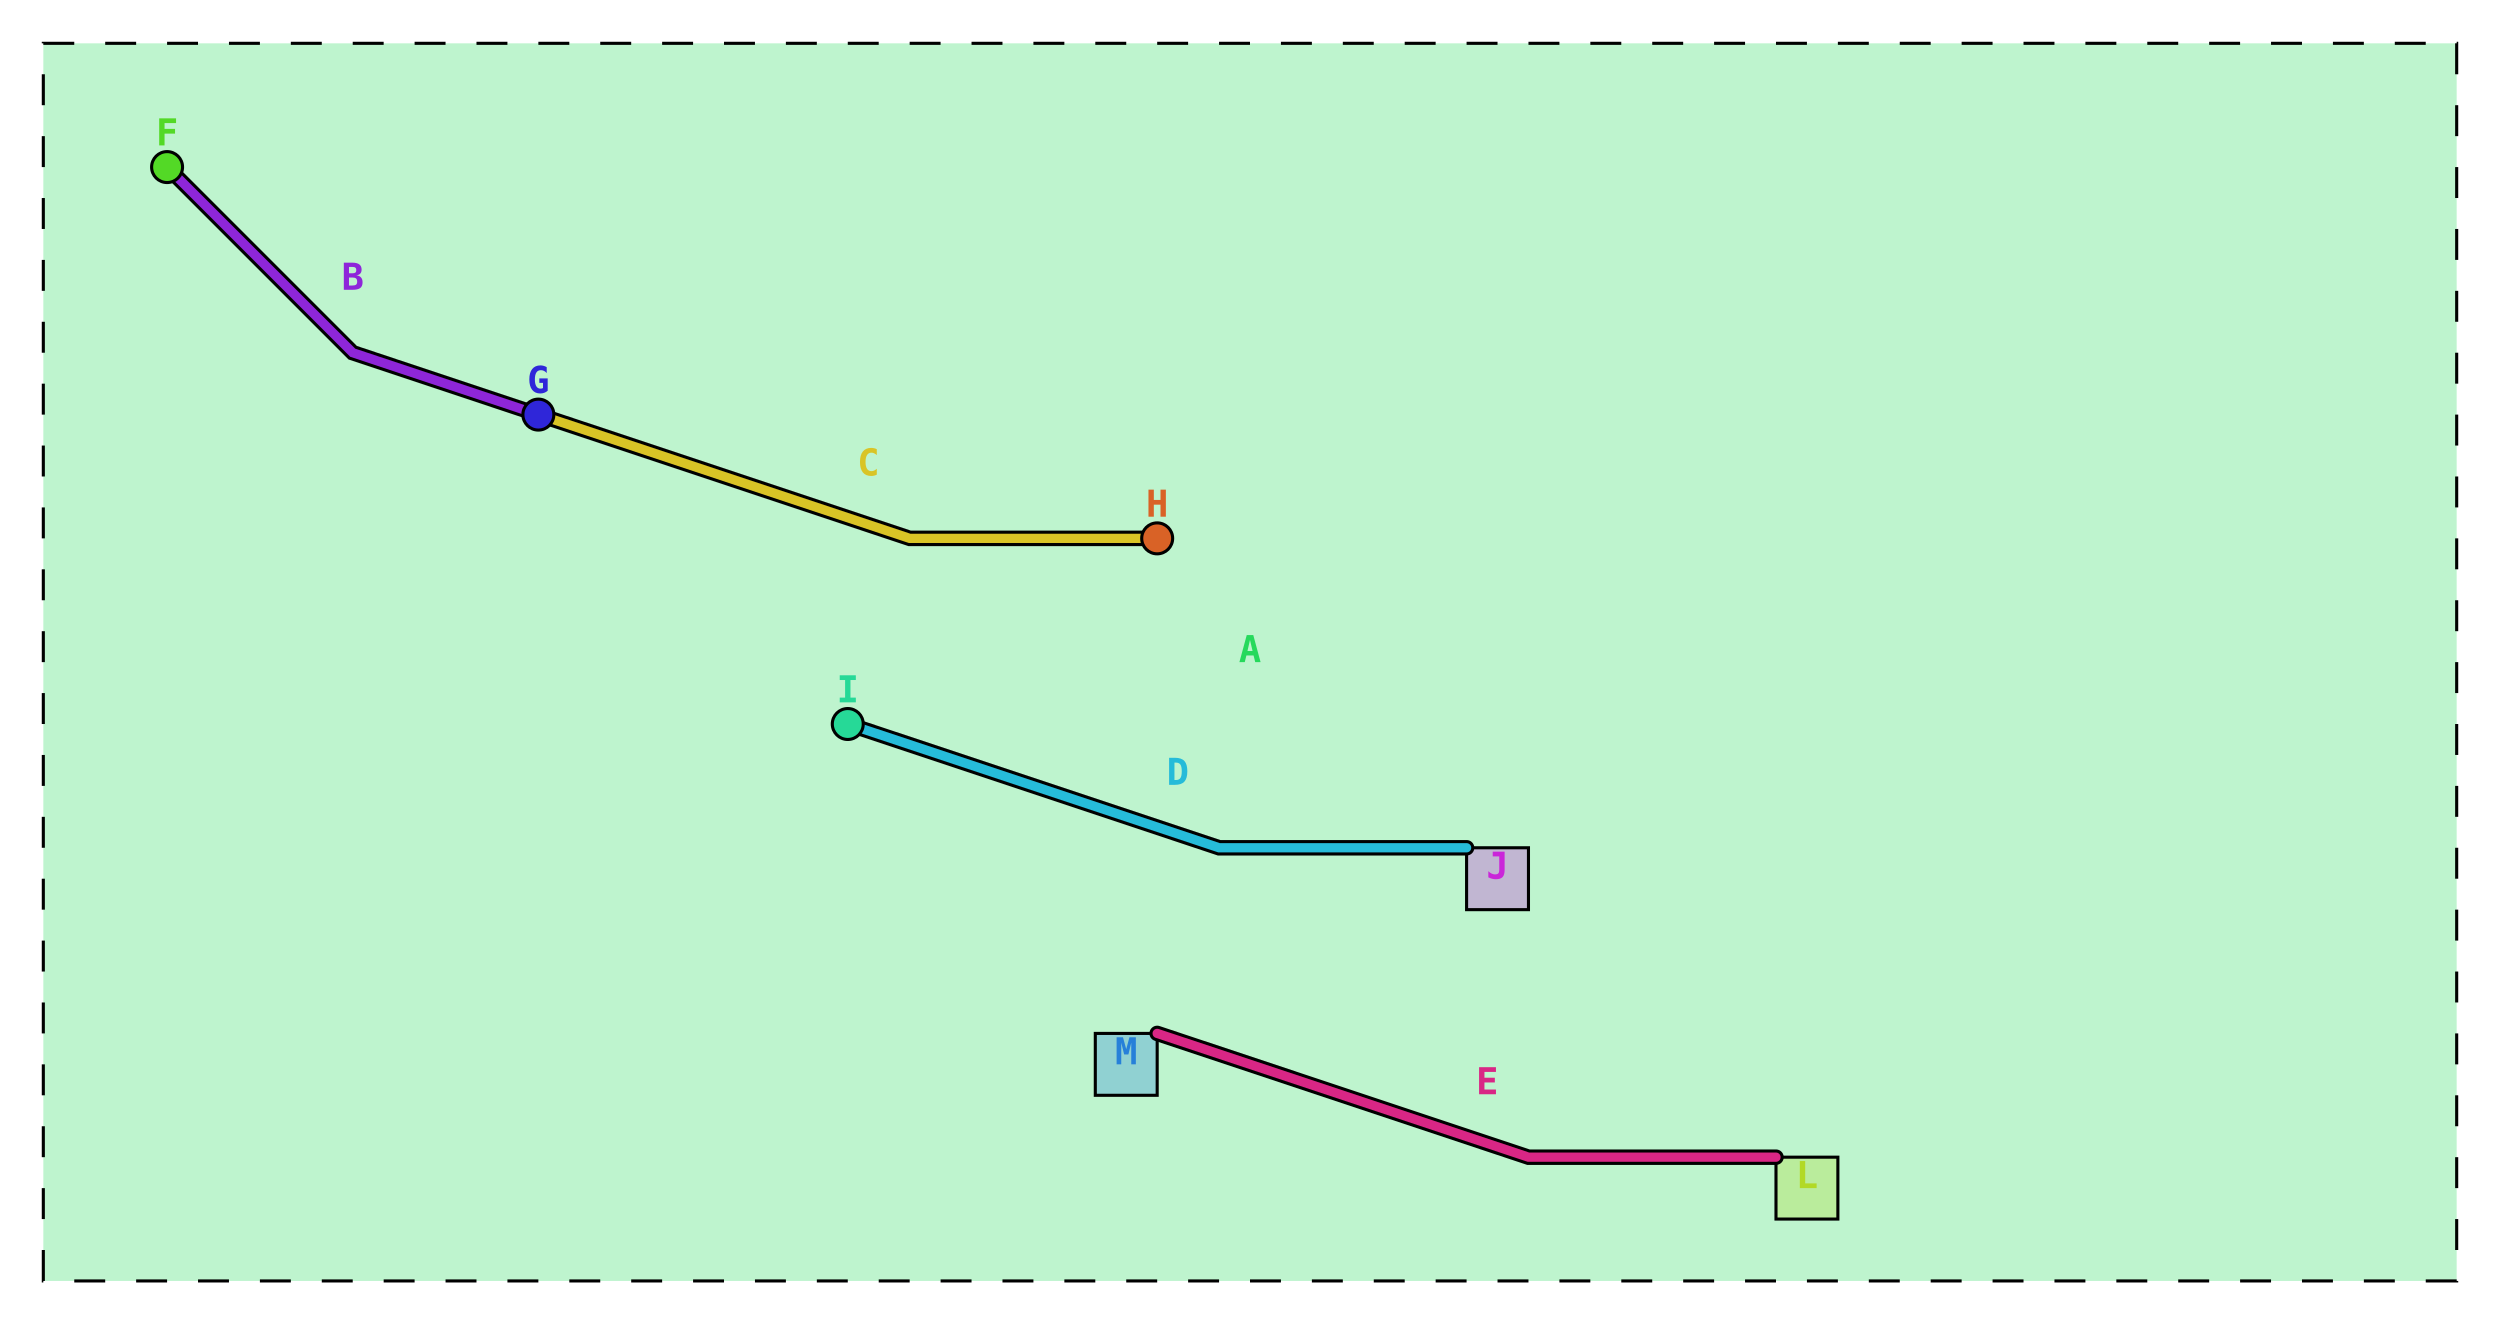
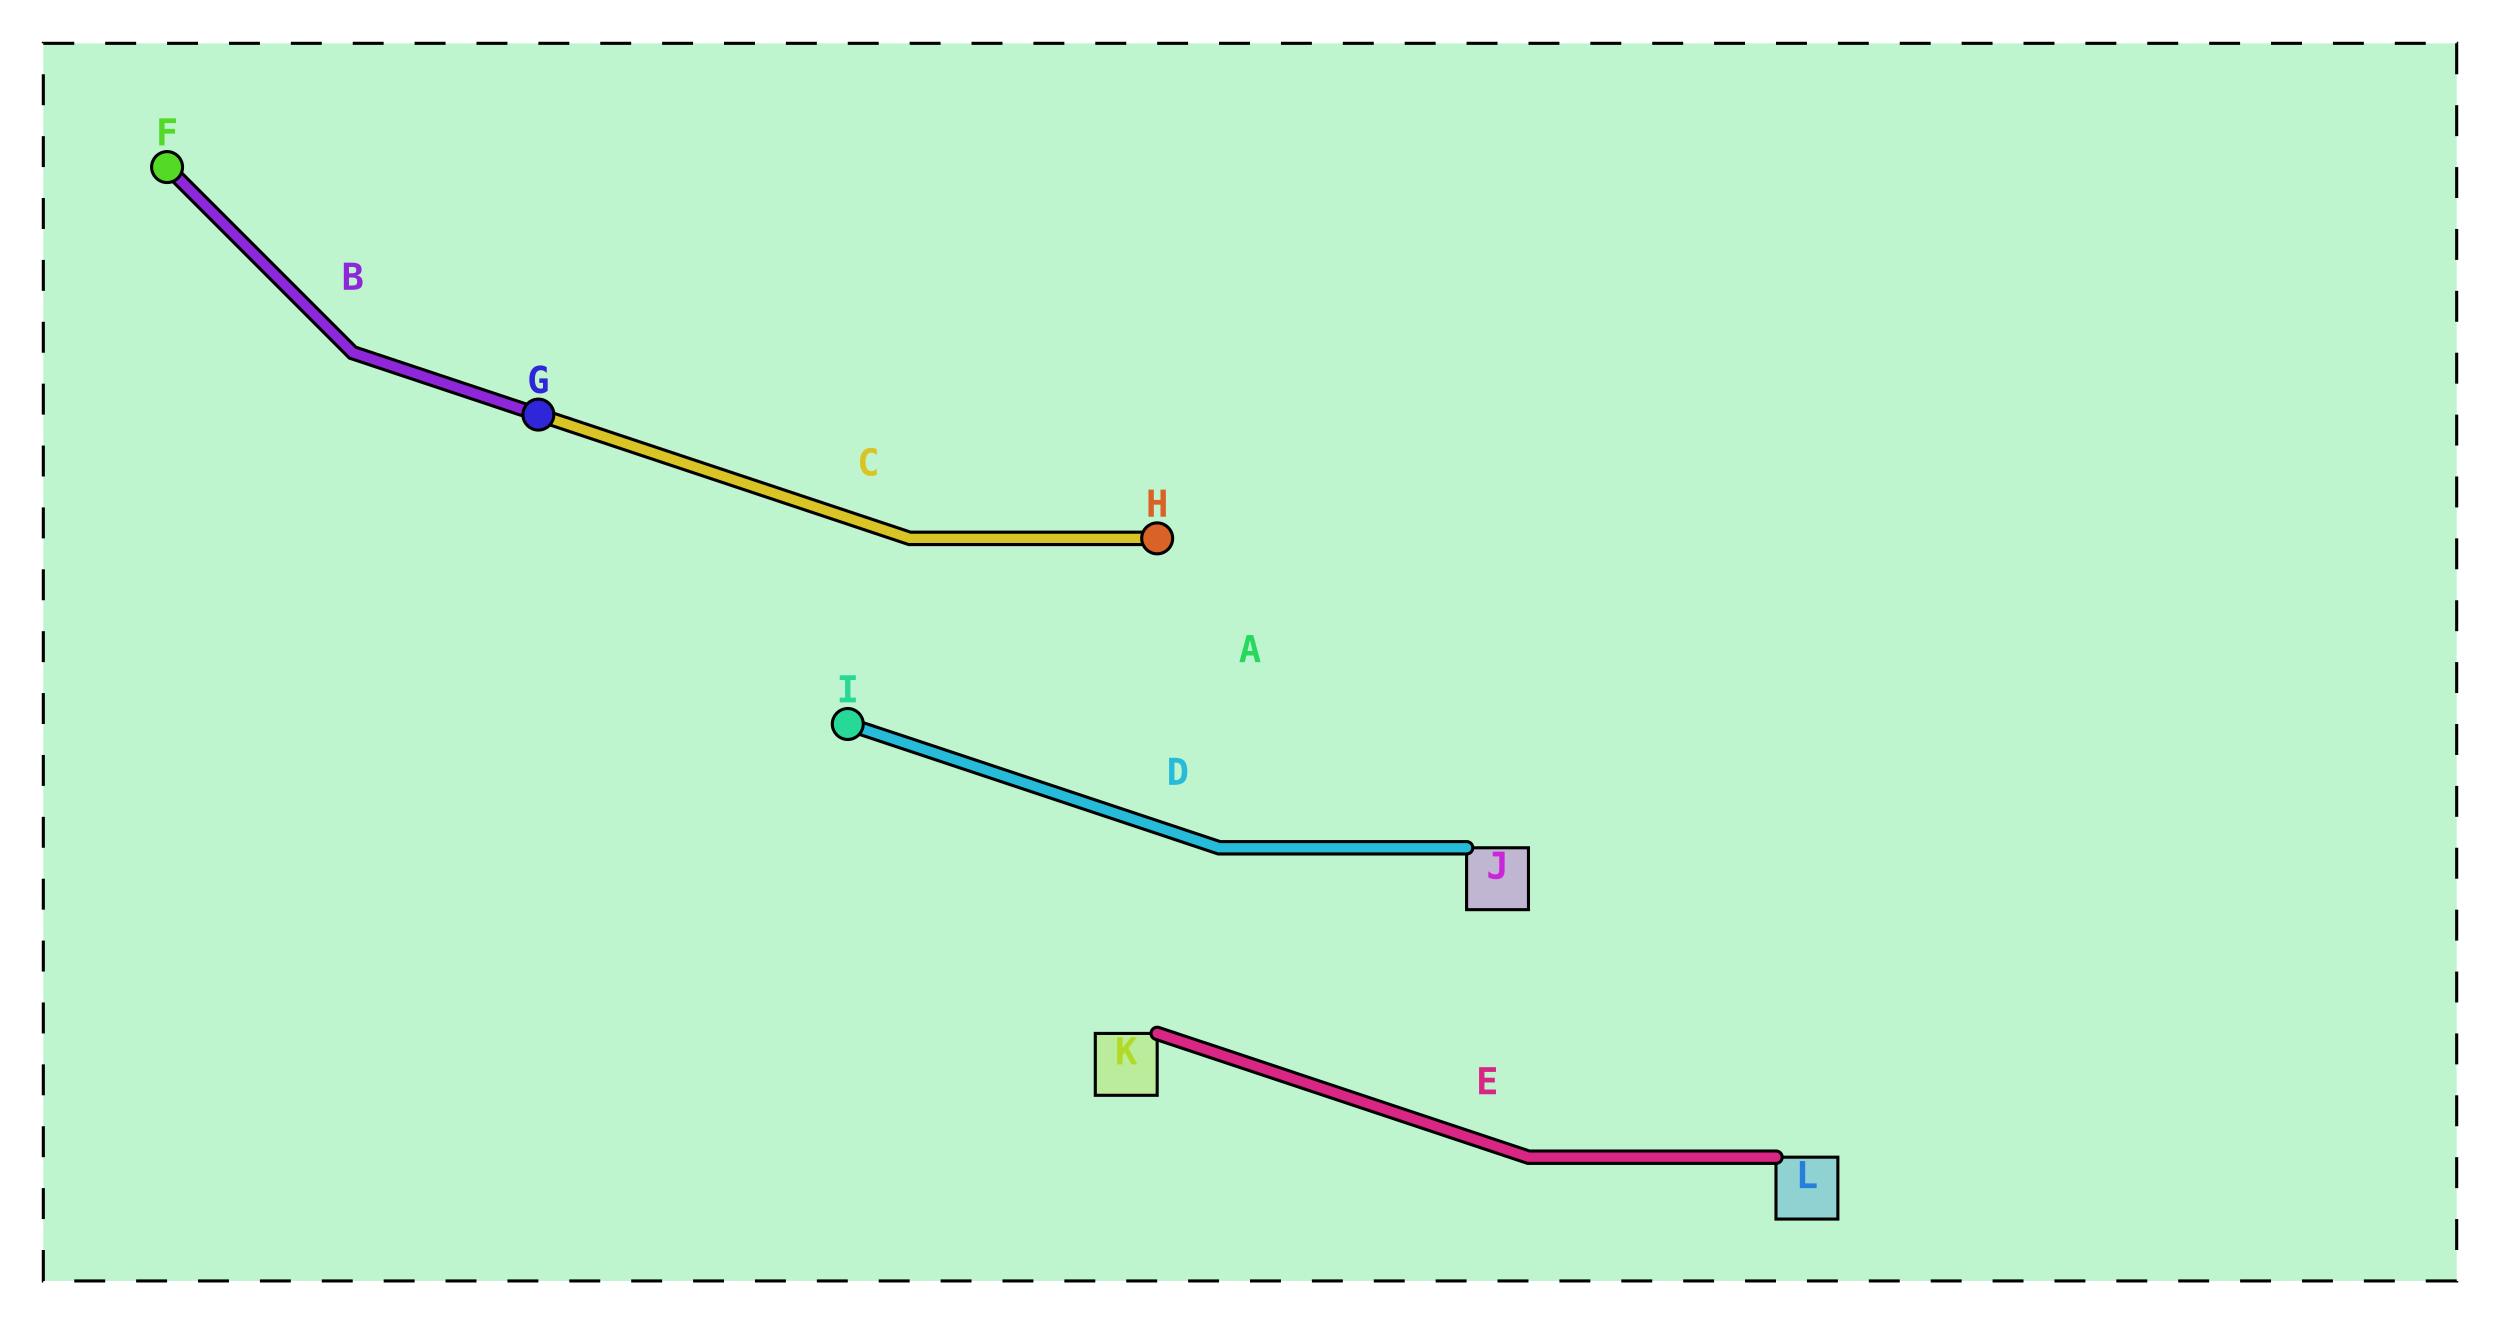
<svg xmlns="http://www.w3.org/2000/svg" width="100%" height="auto" viewBox="-14 -14 808 428">
  <polygon stroke="black" fill="hsl(138,70%,50%)" fill-opacity="30%" points="0,0 780,0 780,400 0,400 0,0" stroke-dasharray="10,10" />
  <polygon stroke="black" fill="hsl(295,70%,50%)" fill-opacity="30%" points="460,260 480,260 480,280 460,280 460,260" />
-   <polygon stroke="black" fill="hsl(73,70%,50%)" fill-opacity="30%" points="560,360 580,360 580,380 560,380 560,360" />
-   <polygon stroke="black" fill="hsl(210,70%,50%)" fill-opacity="30%" points="360,320 340,320 340,340 360,340 360,320" />
+   <polygon stroke="black" fill="hsl(73,70%,50%)" fill-opacity="30%" points="360,320 340,320 340,340 360,340 360,320" />
+   <polygon stroke="black" fill="hsl(210,70%,50%)" fill-opacity="30%" points="560,360 580,360 580,380 560,380 560,360" />
  <polyline stroke="black" stroke-width="5" stroke-linecap="round" fill="none" points="40,40 100,100 160,120" />
  <polyline stroke="hsl(275,70%,50%)" stroke-width="3" stroke-linecap="round" fill="none" points="40,40 100,100 160,120" />
  <polyline stroke="black" stroke-width="5" stroke-linecap="round" fill="none" points="160,120 280,160 360,160" />
  <polyline stroke="hsl(53,70%,50%)" stroke-width="3" stroke-linecap="round" fill="none" points="160,120 280,160 360,160" />
  <polyline stroke="black" stroke-width="5" stroke-linecap="round" fill="none" points="260,220 380,260 460,260" />
  <polyline stroke="hsl(190,70%,50%)" stroke-width="3" stroke-linecap="round" fill="none" points="260,220 380,260 460,260" />
  <polyline stroke="black" stroke-width="5" stroke-linecap="round" fill="none" points="360,320 480,360 560,360" />
  <polyline stroke="hsl(328,70%,50%)" stroke-width="3" stroke-linecap="round" fill="none" points="360,320 480,360 560,360" />
  <circle cx="40" cy="40" r="5" stroke="black" fill="hsl(105,70%,50%)" />
  <circle cx="160" cy="120" r="5" stroke="black" fill="hsl(243,70%,50%)" />
  <circle cx="360" cy="160" r="5" stroke="black" fill="hsl(20,70%,50%)" />
  <circle cx="260" cy="220" r="5" stroke="black" fill="hsl(158,70%,50%)" />
  <text x="390" y="200" fill="hsl(138,70%,50%)" font-size="1.0rem" text-anchor="middle" font-family="monospace" font-weight="bold">A</text>
  <text x="" y="" fill="" font-size="1.0rem" text-anchor="middle" font-family="monospace" font-weight="bold" />
  <text x="100" y="79.667" fill="hsl(275,70%,50%)" font-size="1.0rem" text-anchor="middle" font-family="monospace" font-weight="bold">B</text>
  <text x="" y="" fill="" font-size="1.0rem" text-anchor="middle" font-family="monospace" font-weight="bold" />
  <text x="266.667" y="139.667" fill="hsl(53,70%,50%)" font-size="1.0rem" text-anchor="middle" font-family="monospace" font-weight="bold">C</text>
  <text x="" y="" fill="" font-size="1.0rem" text-anchor="middle" font-family="monospace" font-weight="bold" />
  <text x="366.667" y="239.667" fill="hsl(190,70%,50%)" font-size="1.0rem" text-anchor="middle" font-family="monospace" font-weight="bold">D</text>
  <text x="" y="" fill="" font-size="1.0rem" text-anchor="middle" font-family="monospace" font-weight="bold" />
  <text x="466.667" y="339.667" fill="hsl(328,70%,50%)" font-size="1.0rem" text-anchor="middle" font-family="monospace" font-weight="bold">E</text>
  <text x="40" y="33" fill="hsl(105,70%,50%)" font-size="1.0rem" text-anchor="middle" font-family="monospace" font-weight="bold">F</text>
  <text x="160" y="113" fill="hsl(243,70%,50%)" font-size="1.0rem" text-anchor="middle" font-family="monospace" font-weight="bold">G</text>
  <text x="360" y="153" fill="hsl(20,70%,50%)" font-size="1.0rem" text-anchor="middle" font-family="monospace" font-weight="bold">H</text>
  <text x="260" y="213" fill="hsl(158,70%,50%)" font-size="1.0rem" text-anchor="middle" font-family="monospace" font-weight="bold">I</text>
  <text x="470" y="270" fill="hsl(295,70%,50%)" font-size="1.0rem" text-anchor="middle" font-family="monospace" font-weight="bold">J</text>
-   <text x="570" y="370" fill="hsl(73,70%,50%)" font-size="1.0rem" text-anchor="middle" font-family="monospace" font-weight="bold">L</text>
-   <text x="350" y="330" fill="hsl(210,70%,50%)" font-size="1.0rem" text-anchor="middle" font-family="monospace" font-weight="bold">M</text>
+   <text x="350" y="330" fill="hsl(73,70%,50%)" font-size="1.0rem" text-anchor="middle" font-family="monospace" font-weight="bold">K</text>
+   <text x="570" y="370" fill="hsl(210,70%,50%)" font-size="1.0rem" text-anchor="middle" font-family="monospace" font-weight="bold">L</text>
</svg>
